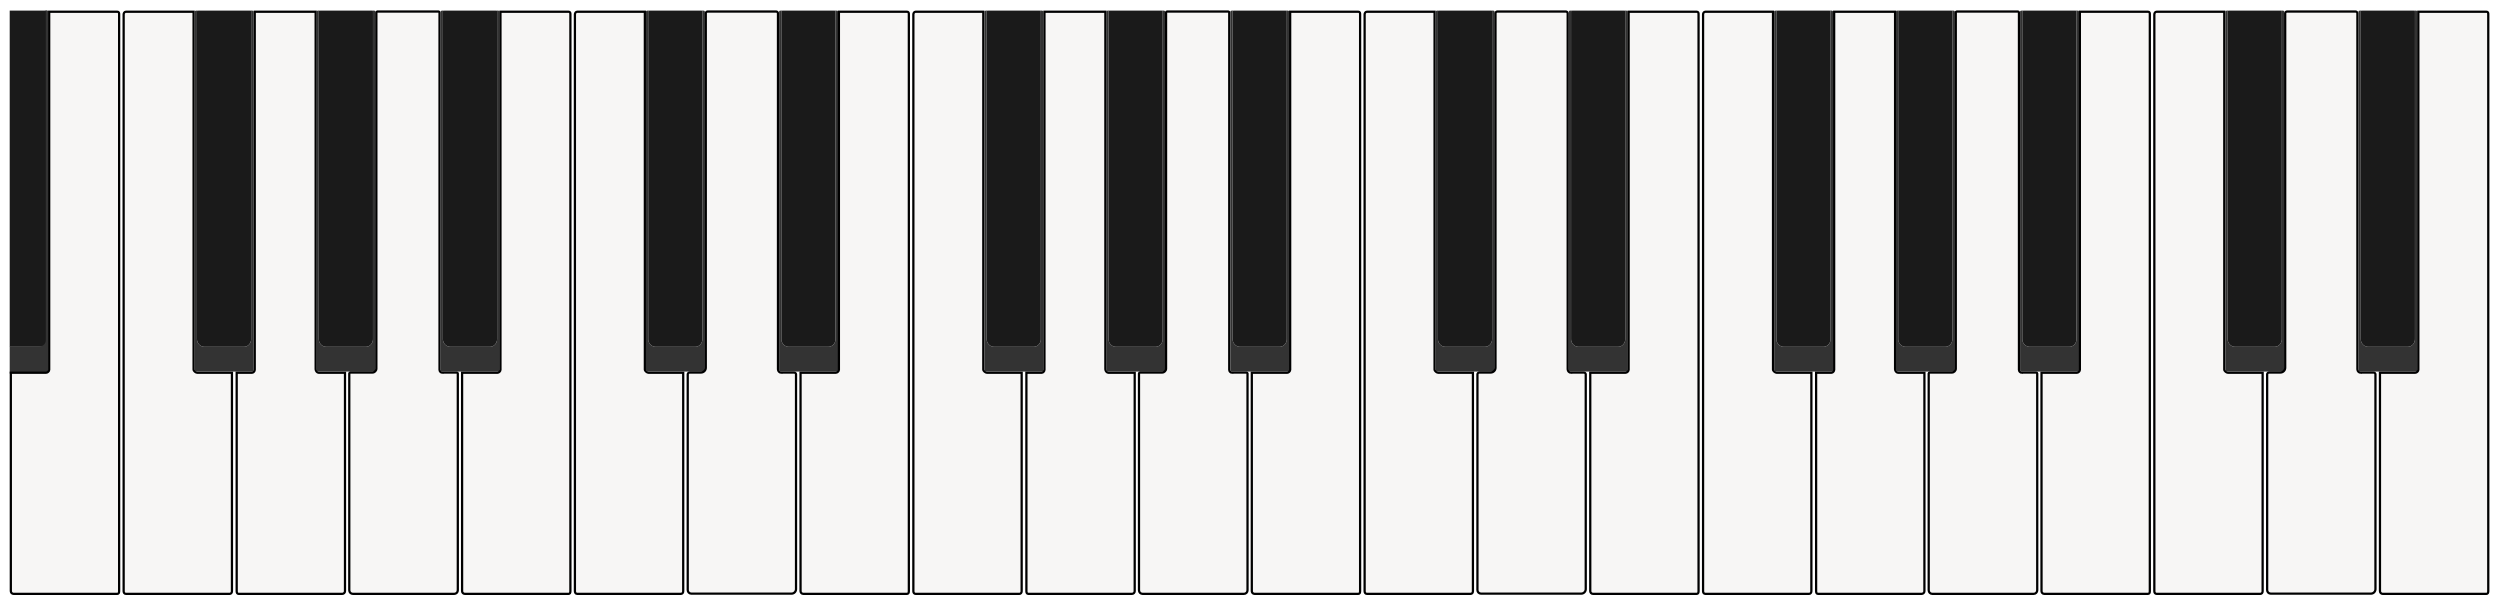
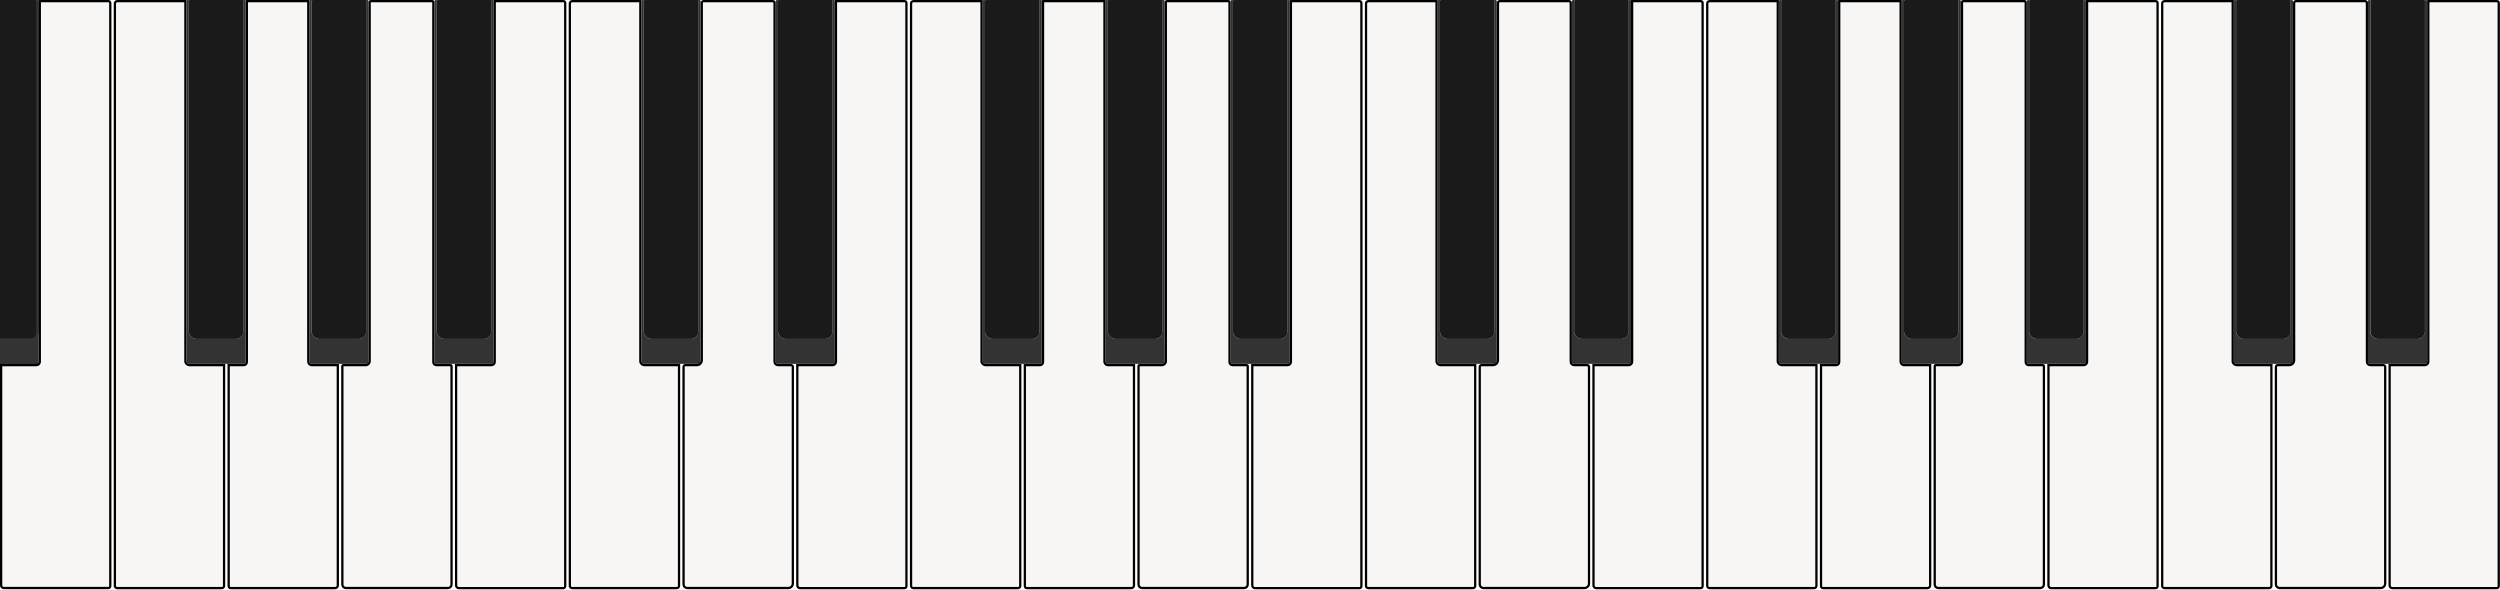
- <svg xmlns="http://www.w3.org/2000/svg" version="1.1" x="0px" y="0px" viewBox="0 0 1108 268.6" style="enable-background:new 0 0 1108 268.6;" xml:space="preserve">
-   <style type="text/css">
- 	.st0{fill:#1A1A1A;}
- 	.st1{fill:#333333;}
- 	.st2{fill:#F7F6F5;stroke:#000000;stroke-miterlimit:10;}
- </style>
-   <g id="_x2D_1">
-     <path class="st0" d="M20.8,4.7H4.3v149h13.9c1.7,0,3.1-1.6,3.1-3.3V5.1C21.3,4.8,21.1,4.7,20.8,4.7z" />
-     <path class="st1" d="M20.8,4.7h-1c0.3,0,0.5,0.1,0.5,0.4v145.7c0,1.7-1.4,2.8-3.1,2.8H4.3v12h16.4c0.3,0,0.6-0.8,0.6-1.1V5.1   C21.3,4.8,21,4.7,20.8,4.7z" />
+ <svg xmlns="http://www.w3.org/2000/svg" id="_-1" data-name="-1" viewBox="0 0 1099 259">
+   <defs>
+     <style>
+       .p-cls-1 {
+         fill: #1a1a1a;
+       }
+ 
+       .p-cls-2 {
+         fill: #333;
+       }
+ 
+       .p-cls-3 {
+         fill: #f7f6f5;
+         stroke: #000;
+         stroke-miterlimit: 10;
+       }
+     </style>
+   </defs>
+   <path class="p-cls-1" d="M20.8,4.65H4.32v149H18.24a3.29,3.29,0,0,0,3.08-3.3V5.07A0.45,0.45,0,0,0,20.8,4.65Z" transform="translate(-4.32 -4.65)" />
+   <path class="p-cls-2" d="M20.75,4.65h-1a0.45,0.45,0,0,1,.52.42V150.81a2.9,2.9,0,0,1-3.08,2.85H4.32v12H20.75a1.42,1.42,0,0,0,.57-1.12V5.08A0.49,0.49,0,0,0,20.75,4.65Z" transform="translate(-4.32 -4.65)" />
+   <path class="p-cls-3" d="M52,5.15H21.82V163.8a1.51,1.51,0,0,1-1.36,1.35H4.82V262A1.19,1.19,0,0,0,6,263.15H52c0.65,0,.8-0.55.8-1.19V6.35C52.82,5.7,52.67,5.15,52,5.15Z" transform="translate(-4.32 -4.65)" />
+   <path class="p-cls-3" d="M87.44,165.15a1.88,1.88,0,0,1-1.62-1.44V5.15h-30a1.06,1.06,0,0,0-1,1.21V262a1,1,0,0,0,1,1.18h46a1,1,0,0,0,1-1.18V165.15H87.44Z" transform="translate(-4.32 -4.65)" />
+   <g>
+     <path class="p-cls-2" d="M111.75,4.65h-1a0.45,0.45,0,0,1,.52.42V150.35a3.29,3.29,0,0,1-3.08,3.3H90.55a3.42,3.42,0,0,1-3.23-3.3V5.06A0.6,0.6,0,0,1,88,4.65H87a0.61,0.61,0,0,0-.68.42V164a0.76,0.76,0,0,0,.68.61h24.75a0.65,0.65,0,0,0,.57-0.61V5.08A0.49,0.49,0,0,0,111.75,4.65Z" transform="translate(-4.32 -4.65)" />
+     <path class="p-cls-1" d="M87.32,5.06V150.35a3.42,3.42,0,0,0,3.23,3.3h17.69a3.29,3.29,0,0,0,3.08-3.3V5.07a0.45,0.45,0,0,0-.52-0.42H88A0.6,0.6,0,0,0,87.32,5.06Z" transform="translate(-4.32 -4.65)" />
  </g>
-   <g id="_x30_">
-     <path class="st2" d="M52,5.2H21.8v158.7c0,0.6-0.7,1.3-1.4,1.3H4.8V262c0,0.6,0.5,1.2,1.2,1.2h46c0.6,0,0.8-0.5,0.8-1.2V6.3   C52.8,5.7,52.7,5.2,52,5.2z" />
+   <path class="p-cls-3" d="M145,165.15h-3.84a1.6,1.6,0,0,1-1.32-1.47V5.15h-27V163.8a1.36,1.36,0,0,1-1.21,1.35h-6.79V262c0,0.65.17,1.18,0.82,1.18h46a1.17,1.17,0,0,0,1.16-1.18V165.15H145Z" transform="translate(-4.32 -4.65)" />
+   <g>
+     <path class="p-cls-2" d="M165.75,4.65h-1a0.45,0.45,0,0,1,.52.42V150.35a3.29,3.29,0,0,1-3.08,3.3H144.55a3.42,3.42,0,0,1-3.23-3.3V5.06a0.6,0.6,0,0,1,.66-0.4h-1a0.61,0.61,0,0,0-.68.42V164a0.76,0.76,0,0,0,.68.61h24.75a0.65,0.65,0,0,0,.57-0.61V5.08A0.49,0.49,0,0,0,165.75,4.65Z" transform="translate(-4.32 -4.65)" />
+     <path class="p-cls-1" d="M141.32,5.06V150.35a3.42,3.42,0,0,0,3.23,3.3h17.69a3.29,3.29,0,0,0,3.08-3.3V5.07a0.45,0.45,0,0,0-.52-0.42H142A0.6,0.6,0,0,0,141.32,5.06Z" transform="translate(-4.32 -4.65)" />
  </g>
-   <g id="_x31_">
-     <path class="st2" d="M87.4,165.2c-0.6,0-1.6-0.8-1.6-1.4V5.2h-30c-0.6,0-1,0.6-1,1.2V262c0,0.6,0.3,1.2,1,1.2h46c0.6,0,1-0.5,1-1.2   v-96.8H87.4z" />
+   <path class="p-cls-3" d="M196.14,165.15a1.32,1.32,0,0,1-1.32-1.32V5.53a0.38,0.38,0,0,0-.38-0.38H167.2a0.38,0.38,0,0,0-.38.38V163.45a1.71,1.71,0,0,1-1.7,1.7H155.2a0.38,0.38,0,0,0-.38.38v96.05a1.57,1.57,0,0,0,1.57,1.57h44.86a1.57,1.57,0,0,0,1.57-1.57V165.53a0.38,0.38,0,0,0-.38-0.38h-6.31Z" transform="translate(-4.32 -4.65)" />
+   <g>
+     <path class="p-cls-2" d="M220.75,4.65h-1a0.45,0.45,0,0,1,.52.42V150.35a3.29,3.29,0,0,1-3.08,3.3H199.55a3.42,3.42,0,0,1-3.23-3.3V5.06a0.6,0.6,0,0,1,.66-0.4h-1a0.61,0.61,0,0,0-.68.42V164a0.76,0.76,0,0,0,.68.61h24.75a0.65,0.65,0,0,0,.57-0.61V5.08A0.49,0.49,0,0,0,220.75,4.65Z" transform="translate(-4.32 -4.65)" />
+     <path class="p-cls-1" d="M196.32,5.06V150.35a3.42,3.42,0,0,0,3.23,3.3h17.69a3.29,3.29,0,0,0,3.08-3.3V5.07a0.45,0.45,0,0,0-.52-0.42H197A0.6,0.6,0,0,0,196.32,5.06Z" transform="translate(-4.32 -4.65)" />
  </g>
-   <g id="_x32_">
-     <g>
-       <path class="st1" d="M111.8,4.7h-1c0.3,0,0.5,0.1,0.5,0.4v145.3c0,1.7-1.4,3.3-3.1,3.3H90.5c-1.7,0-3.2-1.6-3.2-3.3V5.1    c0-0.3,0.4-0.4,0.7-0.4h-1c-0.3,0-0.7,0.1-0.7,0.4v159c0,0.3,0.4,0.6,0.7,0.6h24.8c0.3,0,0.6-0.3,0.6-0.6V5.1    C112.3,4.8,112,4.7,111.8,4.7z" />
-       <path class="st0" d="M87.3,5.1v145.3c0,1.7,1.5,3.3,3.2,3.3h17.7c1.7,0,3.1-1.6,3.1-3.3V5.1c0-0.3-0.2-0.4-0.5-0.4H88    C87.7,4.7,87.3,4.8,87.3,5.1z" />
-     </g>
+   <path class="p-cls-3" d="M252,5.15h-30.2V163.82a1.46,1.46,0,0,1-1.33,1.33H204.82V262a1.19,1.19,0,0,0,1.17,1.19h46c0.65,0,.8-0.55.8-1.19V6.35C252.82,5.7,252.67,5.15,252,5.15Z" transform="translate(-4.32 -4.65)" />
+   <path class="p-cls-3" d="M287.44,165.15a1.88,1.88,0,0,1-1.62-1.44V5.15h-30a1.06,1.06,0,0,0-1,1.21V262a1,1,0,0,0,1,1.18h46a1,1,0,0,0,1-1.18V165.15H287.44Z" transform="translate(-4.32 -4.65)" />
+   <g>
+     <path class="p-cls-2" d="M311.75,4.65h-1a0.45,0.45,0,0,1,.52.42V150.35a3.29,3.29,0,0,1-3.08,3.3H290.55a3.42,3.42,0,0,1-3.23-3.3V5.06a0.6,0.6,0,0,1,.66-0.4h-1a0.61,0.61,0,0,0-.68.42V164a0.76,0.76,0,0,0,.68.61h24.75a0.65,0.65,0,0,0,.57-0.61V5.08A0.49,0.49,0,0,0,311.75,4.65Z" transform="translate(-4.32 -4.65)" />
+     <path class="p-cls-1" d="M287.32,5.06V150.35a3.42,3.42,0,0,0,3.23,3.3h17.69a3.29,3.29,0,0,0,3.08-3.3V5.07a0.45,0.45,0,0,0-.52-0.42H288A0.6,0.6,0,0,0,287.32,5.06Z" transform="translate(-4.32 -4.65)" />
  </g>
-   <g id="_x33_">
-     <path class="st2" d="M145,165.2h-3.8c-0.6,0-1.3-0.8-1.3-1.5V5.2h-27v158.7c0,0.6-0.6,1.3-1.2,1.3h-6.8V262c0,0.6,0.2,1.2,0.8,1.2   h46c0.6,0,1.2-0.5,1.2-1.2v-96.8h-7.3C145.2,165.2,145.1,165.2,145,165.2z" />
+   <path class="p-cls-3" d="M346.3,165.15a1.48,1.48,0,0,1-1.48-1.48V5.95a0.8,0.8,0,0,0-.8-0.8h-30.4a0.8,0.8,0,0,0-.8.8V163a2.15,2.15,0,0,1-2.15,2.15h-5.06a0.8,0.8,0,0,0-.8.8v95.59a1.62,1.62,0,0,0,1.61,1.61h44.43a2,2,0,0,0,2-2V165.95a0.8,0.8,0,0,0-.8-0.8H346.3Z" transform="translate(-4.32 -4.65)" />
+   <g>
+     <path class="p-cls-2" d="M370.75,4.65h-1a0.45,0.45,0,0,1,.52.42V150.35a3.29,3.29,0,0,1-3.08,3.3H349.55a3.42,3.42,0,0,1-3.23-3.3V5.06a0.6,0.6,0,0,1,.66-0.4h-1a0.61,0.61,0,0,0-.68.42V164a0.76,0.76,0,0,0,.68.61h24.75a0.65,0.65,0,0,0,.57-0.61V5.08A0.49,0.49,0,0,0,370.75,4.65Z" transform="translate(-4.32 -4.65)" />
+     <path class="p-cls-1" d="M346.32,5.06V150.35a3.42,3.42,0,0,0,3.23,3.3h17.69a3.29,3.29,0,0,0,3.08-3.3V5.07a0.45,0.45,0,0,0-.52-0.42H347A0.6,0.6,0,0,0,346.32,5.06Z" transform="translate(-4.32 -4.65)" />
  </g>
-   <g id="_x34_">
-     <g>
-       <path class="st1" d="M165.8,4.7h-1c0.3,0,0.5,0.1,0.5,0.4v145.3c0,1.7-1.4,3.3-3.1,3.3h-17.7c-1.7,0-3.2-1.6-3.2-3.3V5.1    c0-0.3,0.4-0.4,0.7-0.4h-1c-0.3,0-0.7,0.1-0.7,0.4v159c0,0.3,0.4,0.6,0.7,0.6h24.8c0.3,0,0.6-0.3,0.6-0.6V5.1    C166.3,4.8,166,4.7,165.8,4.7z" />
-       <path class="st0" d="M141.3,5.1v145.3c0,1.7,1.5,3.3,3.2,3.3h17.7c1.7,0,3.1-1.6,3.1-3.3V5.1c0-0.3-0.2-0.4-0.5-0.4H142    C141.7,4.7,141.3,4.8,141.3,5.1z" />
-     </g>
+   <path class="p-cls-3" d="M402,5.15h-30.2V163.8a1.51,1.51,0,0,1-1.36,1.35H354.82V262a1.19,1.19,0,0,0,1.17,1.19h46c0.65,0,.8-0.55.8-1.19V6.35C402.82,5.7,402.67,5.15,402,5.15Z" transform="translate(-4.32 -4.65)" />
+   <path class="p-cls-3" d="M437.44,165.15a1.88,1.88,0,0,1-1.62-1.44V5.15h-30a1.06,1.06,0,0,0-1,1.21V262a1,1,0,0,0,1,1.18h46a1,1,0,0,0,1-1.18V165.15H437.44Z" transform="translate(-4.32 -4.65)" />
+   <g>
+     <path class="p-cls-2" d="M461.75,4.65h-1a0.45,0.45,0,0,1,.52.42V150.35a3.29,3.29,0,0,1-3.08,3.3H440.55a3.42,3.42,0,0,1-3.23-3.3V5.06a0.6,0.6,0,0,1,.66-0.4h-1a0.61,0.61,0,0,0-.68.42V164a0.76,0.76,0,0,0,.68.61h24.75a0.65,0.65,0,0,0,.57-0.61V5.08A0.49,0.49,0,0,0,461.75,4.65Z" transform="translate(-4.32 -4.65)" />
+     <path class="p-cls-1" d="M437.32,5.06V150.35a3.42,3.42,0,0,0,3.23,3.3h17.69a3.29,3.29,0,0,0,3.08-3.3V5.07a0.45,0.45,0,0,0-.52-0.42H438A0.6,0.6,0,0,0,437.32,5.06Z" transform="translate(-4.32 -4.65)" />
  </g>
-   <g id="_x35_">
-     <path class="st2" d="M196.1,165.2c-0.7,0-1.3-0.6-1.3-1.3V5.5c0-0.2-0.2-0.4-0.4-0.4h-27.2c-0.2,0-0.4,0.2-0.4,0.4v157.9   c0,0.9-0.8,1.7-1.7,1.7h-9.9c-0.2,0-0.4,0.2-0.4,0.4v96.1c0,0.9,0.7,1.6,1.6,1.6h44.9c0.9,0,1.6-0.7,1.6-1.6v-96.1   c0-0.2-0.2-0.4-0.4-0.4H196.1z" />
+   <path class="p-cls-3" d="M495,165.15h-3.84a1.6,1.6,0,0,1-1.32-1.47V5.15h-27V163.8a1.36,1.36,0,0,1-1.21,1.35h-6.79V262c0,0.65.17,1.18,0.82,1.18h46a1.17,1.17,0,0,0,1.16-1.18V165.15H495Z" transform="translate(-4.32 -4.65)" />
+   <g>
+     <path class="p-cls-2" d="M515.75,4.65h-1a0.45,0.45,0,0,1,.52.42V150.35a3.29,3.29,0,0,1-3.08,3.3H494.55a3.42,3.42,0,0,1-3.23-3.3V5.06a0.6,0.6,0,0,1,.66-0.4h-1a0.61,0.61,0,0,0-.68.42V164a0.76,0.76,0,0,0,.68.61h24.75a0.65,0.65,0,0,0,.57-0.61V5.08A0.49,0.49,0,0,0,515.75,4.65Z" transform="translate(-4.32 -4.65)" />
+     <path class="p-cls-1" d="M491.32,5.06V150.35a3.42,3.42,0,0,0,3.23,3.3h17.69a3.29,3.29,0,0,0,3.08-3.3V5.07a0.45,0.45,0,0,0-.52-0.42H492A0.6,0.6,0,0,0,491.32,5.06Z" transform="translate(-4.32 -4.65)" />
  </g>
-   <g id="_x36_">
-     <g>
-       <path class="st1" d="M220.8,4.7h-1c0.3,0,0.5,0.1,0.5,0.4v145.3c0,1.7-1.4,3.3-3.1,3.3h-17.7c-1.7,0-3.2-1.6-3.2-3.3V5.1    c0-0.3,0.4-0.4,0.7-0.4h-1c-0.3,0-0.7,0.1-0.7,0.4v159c0,0.3,0.4,0.6,0.7,0.6h24.8c0.3,0,0.6-0.3,0.6-0.6V5.1    C221.3,4.8,221,4.7,220.8,4.7z" />
-       <path class="st0" d="M196.3,5.1v145.3c0,1.7,1.5,3.3,3.2,3.3h17.7c1.7,0,3.1-1.6,3.1-3.3V5.1c0-0.3-0.2-0.4-0.5-0.4H197    C196.7,4.7,196.3,4.8,196.3,5.1z" />
-     </g>
+   <path class="p-cls-3" d="M546.14,165.15a1.32,1.32,0,0,1-1.32-1.32V5.53a0.38,0.38,0,0,0-.38-0.38H517.2a0.38,0.38,0,0,0-.38.38V163.45a1.71,1.71,0,0,1-1.7,1.7H505.2a0.38,0.38,0,0,0-.38.38v96.05a1.57,1.57,0,0,0,1.57,1.57h44.86a1.57,1.57,0,0,0,1.57-1.57V165.53a0.38,0.38,0,0,0-.38-0.38h-6.31Z" transform="translate(-4.32 -4.65)" />
+   <g>
+     <path class="p-cls-2" d="M570.75,4.65h-1a0.45,0.45,0,0,1,.52.42V150.35a3.29,3.29,0,0,1-3.08,3.3H549.55a3.42,3.42,0,0,1-3.23-3.3V5.06a0.6,0.6,0,0,1,.66-0.4h-1a0.61,0.61,0,0,0-.68.42V164a0.76,0.76,0,0,0,.68.61h24.75a0.65,0.65,0,0,0,.57-0.61V5.08A0.49,0.49,0,0,0,570.75,4.65Z" transform="translate(-4.32 -4.65)" />
+     <path class="p-cls-1" d="M546.32,5.06V150.35a3.42,3.42,0,0,0,3.23,3.3h17.69a3.29,3.29,0,0,0,3.08-3.3V5.07a0.45,0.45,0,0,0-.52-0.42H547A0.6,0.6,0,0,0,546.32,5.06Z" transform="translate(-4.32 -4.65)" />
  </g>
-   <g id="_x37_">
-     <path class="st2" d="M252,5.2h-30.2v158.7c0,0.6-0.7,1.3-1.3,1.3h-15.7V262c0,0.6,0.5,1.2,1.2,1.2h46c0.6,0,0.8-0.5,0.8-1.2V6.3   C252.8,5.7,252.7,5.2,252,5.2z" />
+   <path class="p-cls-3" d="M602,5.15h-30.2V163.82a1.46,1.46,0,0,1-1.33,1.33H554.82V262a1.19,1.19,0,0,0,1.17,1.19h46c0.65,0,.8-0.55.8-1.19V6.35C602.82,5.7,602.67,5.15,602,5.15Z" transform="translate(-4.32 -4.65)" />
+   <path class="p-cls-3" d="M637.44,165.15a1.88,1.88,0,0,1-1.62-1.44V5.15h-30a1.06,1.06,0,0,0-1,1.21V262a1,1,0,0,0,1,1.18h46a1,1,0,0,0,1-1.18V165.15H637.44Z" transform="translate(-4.32 -4.65)" />
+   <g>
+     <path class="p-cls-2" d="M661.75,4.65h-1a0.45,0.45,0,0,1,.52.42V150.35a3.29,3.29,0,0,1-3.08,3.3H640.55a3.42,3.42,0,0,1-3.23-3.3V5.06a0.6,0.6,0,0,1,.66-0.4h-1a0.61,0.61,0,0,0-.68.42V164a0.76,0.76,0,0,0,.68.61h24.75a0.65,0.65,0,0,0,.57-0.61V5.08A0.49,0.49,0,0,0,661.75,4.65Z" transform="translate(-4.32 -4.65)" />
+     <path class="p-cls-1" d="M637.32,5.06V150.35a3.42,3.42,0,0,0,3.23,3.3h17.69a3.29,3.29,0,0,0,3.08-3.3V5.07a0.45,0.45,0,0,0-.52-0.42H638A0.6,0.6,0,0,0,637.32,5.06Z" transform="translate(-4.32 -4.65)" />
  </g>
-   <g id="_x38_">
-     <path class="st2" d="M287.4,165.2c-0.6,0-1.6-0.8-1.6-1.4V5.2h-30c-0.6,0-1,0.6-1,1.2V262c0,0.6,0.3,1.2,1,1.2h46   c0.6,0,1-0.5,1-1.2v-96.8H287.4z" />
+   <path class="p-cls-3" d="M696.3,165.15a1.48,1.48,0,0,1-1.48-1.48V5.95a0.8,0.8,0,0,0-.8-0.8h-30.4a0.8,0.8,0,0,0-.8.8V163a2.15,2.15,0,0,1-2.15,2.15h-5.06a0.8,0.8,0,0,0-.8.8v95.59a1.62,1.62,0,0,0,1.61,1.61h44.43a2,2,0,0,0,2-2V165.95a0.8,0.8,0,0,0-.8-0.8H696.3Z" transform="translate(-4.32 -4.65)" />
+   <g>
+     <path class="p-cls-2" d="M720.75,4.65h-1a0.45,0.45,0,0,1,.52.42V150.35a3.29,3.29,0,0,1-3.08,3.3H699.55a3.42,3.42,0,0,1-3.23-3.3V5.06a0.6,0.6,0,0,1,.66-0.4h-1a0.61,0.61,0,0,0-.68.42V164a0.76,0.76,0,0,0,.68.61h24.75a0.65,0.65,0,0,0,.57-0.61V5.08A0.49,0.49,0,0,0,720.75,4.65Z" transform="translate(-4.32 -4.65)" />
+     <path class="p-cls-1" d="M696.32,5.06V150.35a3.42,3.42,0,0,0,3.23,3.3h17.69a3.29,3.29,0,0,0,3.08-3.3V5.07a0.45,0.45,0,0,0-.52-0.42H697A0.6,0.6,0,0,0,696.32,5.06Z" transform="translate(-4.32 -4.65)" />
  </g>
-   <g id="_x39_">
-     <g>
-       <path class="st1" d="M311.8,4.7h-1c0.3,0,0.5,0.1,0.5,0.4v145.3c0,1.7-1.4,3.3-3.1,3.3h-17.7c-1.7,0-3.2-1.6-3.2-3.3V5.1    c0-0.3,0.4-0.4,0.7-0.4h-1c-0.3,0-0.7,0.1-0.7,0.4v159c0,0.3,0.4,0.6,0.7,0.6h24.8c0.3,0,0.6-0.3,0.6-0.6V5.1    C312.3,4.8,312,4.7,311.8,4.7z" />
-       <path class="st0" d="M287.3,5.1v145.3c0,1.7,1.5,3.3,3.2,3.3h17.7c1.7,0,3.1-1.6,3.1-3.3V5.1c0-0.3-0.2-0.4-0.5-0.4H288    C287.7,4.7,287.3,4.8,287.3,5.1z" />
-     </g>
+   <path class="p-cls-3" d="M752,5.15h-30.2V163.8a1.51,1.51,0,0,1-1.36,1.35H704.82V262a1.19,1.19,0,0,0,1.17,1.19h46c0.65,0,.8-0.55.8-1.19V6.35C752.82,5.7,752.67,5.15,752,5.15Z" transform="translate(-4.32 -4.65)" />
+   <path class="p-cls-3" d="M787.44,165.15a1.88,1.88,0,0,1-1.62-1.44V5.15h-30a1.06,1.06,0,0,0-1,1.21V262a1,1,0,0,0,1,1.18h46a1,1,0,0,0,1-1.18V165.15H787.44Z" transform="translate(-4.32 -4.65)" />
+   <g>
+     <path class="p-cls-2" d="M811.75,4.65h-1a0.45,0.45,0,0,1,.52.42V150.35a3.29,3.29,0,0,1-3.08,3.3H790.55a3.42,3.42,0,0,1-3.23-3.3V5.06a0.6,0.6,0,0,1,.66-0.4h-1a0.61,0.61,0,0,0-.68.42V164a0.76,0.76,0,0,0,.68.61h24.75a0.65,0.65,0,0,0,.57-0.61V5.08A0.49,0.49,0,0,0,811.75,4.65Z" transform="translate(-4.32 -4.65)" />
+     <path class="p-cls-1" d="M787.32,5.06V150.35a3.42,3.42,0,0,0,3.23,3.3h17.69a3.29,3.29,0,0,0,3.08-3.3V5.07a0.45,0.45,0,0,0-.52-0.42H788A0.6,0.6,0,0,0,787.32,5.06Z" transform="translate(-4.32 -4.65)" />
  </g>
-   <g id="_x31_0">
-     <path class="st2" d="M346.3,165.2c-0.8,0-1.5-0.7-1.5-1.5V5.9c0-0.4-0.4-0.8-0.8-0.8h-30.4c-0.4,0-0.8,0.4-0.8,0.8V163   c0,1.2-1,2.1-2.1,2.1h-5.1c-0.4,0-0.8,0.4-0.8,0.8v95.6c0,0.9,0.7,1.6,1.6,1.6h44.4c1.1,0,2-0.9,2-2v-95.2c0-0.4-0.4-0.8-0.8-0.8   H346.3z" />
+   <path class="p-cls-3" d="M845,165.15h-3.84a1.6,1.6,0,0,1-1.32-1.47V5.15h-27V163.8a1.36,1.36,0,0,1-1.21,1.35h-6.79V262c0,0.65.17,1.18,0.82,1.18h46a1.17,1.17,0,0,0,1.16-1.18V165.15H845Z" transform="translate(-4.32 -4.65)" />
+   <g>
+     <path class="p-cls-2" d="M865.75,4.65h-1a0.45,0.45,0,0,1,.52.42V150.35a3.29,3.29,0,0,1-3.08,3.3H844.55a3.42,3.42,0,0,1-3.23-3.3V5.06a0.6,0.6,0,0,1,.66-0.4h-1a0.61,0.61,0,0,0-.68.42V164a0.76,0.76,0,0,0,.68.61h24.75a0.65,0.65,0,0,0,.57-0.61V5.08A0.49,0.49,0,0,0,865.75,4.65Z" transform="translate(-4.32 -4.65)" />
+     <path class="p-cls-1" d="M841.32,5.06V150.35a3.42,3.42,0,0,0,3.23,3.3h17.69a3.29,3.29,0,0,0,3.08-3.3V5.07a0.45,0.45,0,0,0-.52-0.42H842A0.6,0.6,0,0,0,841.32,5.06Z" transform="translate(-4.32 -4.65)" />
  </g>
-   <g id="_x31_1">
-     <g>
-       <path class="st1" d="M370.8,4.7h-1c0.3,0,0.5,0.1,0.5,0.4v145.3c0,1.7-1.4,3.3-3.1,3.3h-17.7c-1.7,0-3.2-1.6-3.2-3.3V5.1    c0-0.3,0.4-0.4,0.7-0.4h-1c-0.3,0-0.7,0.1-0.7,0.4v159c0,0.3,0.4,0.6,0.7,0.6h24.8c0.3,0,0.6-0.3,0.6-0.6V5.1    C371.3,4.8,371,4.7,370.8,4.7z" />
-       <path class="st0" d="M346.3,5.1v145.3c0,1.7,1.5,3.3,3.2,3.3h17.7c1.7,0,3.1-1.6,3.1-3.3V5.1c0-0.3-0.2-0.4-0.5-0.4H347    C346.7,4.7,346.3,4.8,346.3,5.1z" />
-     </g>
+   <path class="p-cls-3" d="M896.14,165.15a1.32,1.32,0,0,1-1.32-1.32V5.53a0.38,0.38,0,0,0-.38-0.38H867.2a0.38,0.38,0,0,0-.38.38V163.45a1.71,1.71,0,0,1-1.7,1.7H855.2a0.38,0.38,0,0,0-.38.38v96.05a1.57,1.57,0,0,0,1.57,1.57h44.86a1.57,1.57,0,0,0,1.57-1.57V165.53a0.38,0.38,0,0,0-.38-0.38h-6.31Z" transform="translate(-4.32 -4.65)" />
+   <g>
+     <path class="p-cls-2" d="M920.75,4.65h-1a0.45,0.45,0,0,1,.52.42V150.35a3.29,3.29,0,0,1-3.08,3.3H899.55a3.42,3.42,0,0,1-3.23-3.3V5.06a0.6,0.6,0,0,1,.66-0.4h-1a0.61,0.61,0,0,0-.68.42V164a0.76,0.76,0,0,0,.68.61h24.75a0.65,0.65,0,0,0,.57-0.61V5.08A0.49,0.49,0,0,0,920.75,4.65Z" transform="translate(-4.32 -4.65)" />
+     <path class="p-cls-1" d="M896.32,5.06V150.35a3.42,3.42,0,0,0,3.23,3.3h17.69a3.29,3.29,0,0,0,3.08-3.3V5.07a0.45,0.45,0,0,0-.52-0.42H897A0.6,0.6,0,0,0,896.32,5.06Z" transform="translate(-4.32 -4.65)" />
  </g>
-   <g id="_x31_2">
-     <path class="st2" d="M402,5.2h-30.2v158.7c0,0.6-0.7,1.3-1.4,1.3h-15.6V262c0,0.6,0.5,1.2,1.2,1.2h46c0.6,0,0.8-0.5,0.8-1.2V6.3   C402.8,5.7,402.7,5.2,402,5.2z" />
+   <path class="p-cls-3" d="M952,5.15h-30.2V163.82a1.46,1.46,0,0,1-1.33,1.33H904.82V262a1.19,1.19,0,0,0,1.17,1.19h46c0.65,0,.8-0.55.8-1.19V6.35C952.82,5.7,952.67,5.15,952,5.15Z" transform="translate(-4.32 -4.65)" />
+   <path class="p-cls-3" d="M987.44,165.15a1.88,1.88,0,0,1-1.62-1.44V5.15h-30a1.06,1.06,0,0,0-1,1.21V262a1,1,0,0,0,1,1.18h46a1,1,0,0,0,1-1.18V165.15H987.44Z" transform="translate(-4.32 -4.65)" />
+   <g>
+     <path class="p-cls-2" d="M1011.75,4.65h-1a0.45,0.45,0,0,1,.52.42V150.35a3.29,3.29,0,0,1-3.08,3.3H990.55a3.42,3.42,0,0,1-3.23-3.3V5.06a0.6,0.6,0,0,1,.66-0.4h-1a0.61,0.61,0,0,0-.68.42V164a0.76,0.76,0,0,0,.68.61h24.75a0.65,0.65,0,0,0,.57-0.61V5.08A0.49,0.49,0,0,0,1011.75,4.65Z" transform="translate(-4.32 -4.65)" />
+     <path class="p-cls-1" d="M987.32,5.06V150.35a3.42,3.42,0,0,0,3.23,3.3h17.69a3.29,3.29,0,0,0,3.08-3.3V5.07a0.45,0.45,0,0,0-.52-0.42H988A0.6,0.6,0,0,0,987.32,5.06Z" transform="translate(-4.32 -4.65)" />
  </g>
-   <g id="_x31_3">
-     <path class="st2" d="M437.4,165.2c-0.6,0-1.6-0.8-1.6-1.4V5.2h-30c-0.6,0-1,0.6-1,1.2V262c0,0.6,0.3,1.2,1,1.2h46   c0.6,0,1-0.5,1-1.2v-96.8H437.4z" />
+   <path class="p-cls-3" d="M1046.3,165.15a1.48,1.48,0,0,1-1.48-1.48V5.95a0.8,0.8,0,0,0-.8-0.8h-30.4a0.8,0.8,0,0,0-.8.8V163a2.15,2.15,0,0,1-2.15,2.15h-5.06a0.8,0.8,0,0,0-.8.8v95.59a1.62,1.62,0,0,0,1.61,1.61h44.43a2,2,0,0,0,2-2V165.95a0.8,0.8,0,0,0-.8-0.8h-5.72Z" transform="translate(-4.32 -4.65)" />
+   <g>
+     <path class="p-cls-2" d="M1070.75,4.65h-1a0.45,0.45,0,0,1,.52.42V150.35a3.29,3.29,0,0,1-3.08,3.3h-17.69a3.42,3.42,0,0,1-3.23-3.3V5.06a0.6,0.6,0,0,1,.66-0.4h-1a0.61,0.61,0,0,0-.68.42V164a0.76,0.76,0,0,0,.68.61h24.75a0.65,0.65,0,0,0,.57-0.61V5.08A0.49,0.49,0,0,0,1070.75,4.65Z" transform="translate(-4.32 -4.65)" />
+     <path class="p-cls-1" d="M1046.32,5.06V150.35a3.42,3.42,0,0,0,3.23,3.3h17.69a3.29,3.29,0,0,0,3.08-3.3V5.07a0.45,0.45,0,0,0-.52-0.42H1047A0.6,0.6,0,0,0,1046.32,5.06Z" transform="translate(-4.32 -4.65)" />
  </g>
-   <g id="_x31_4">
-     <g>
-       <path class="st1" d="M461.8,4.7h-1c0.3,0,0.5,0.1,0.5,0.4v145.3c0,1.7-1.4,3.3-3.1,3.3h-17.7c-1.7,0-3.2-1.6-3.2-3.3V5.1    c0-0.3,0.4-0.4,0.7-0.4h-1c-0.3,0-0.7,0.1-0.7,0.4v159c0,0.3,0.4,0.6,0.7,0.6h24.8c0.3,0,0.6-0.3,0.6-0.6V5.1    C462.3,4.8,462,4.7,461.8,4.7z" />
-       <path class="st0" d="M437.3,5.1v145.3c0,1.7,1.5,3.3,3.2,3.3h17.7c1.7,0,3.1-1.6,3.1-3.3V5.1c0-0.3-0.2-0.4-0.5-0.4H438    C437.7,4.7,437.3,4.8,437.3,5.1z" />
-     </g>
-   </g>
-   <g id="_x31_5">
-     <path class="st2" d="M495,165.2h-3.8c-0.6,0-1.3-0.8-1.3-1.5V5.2h-27v158.7c0,0.6-0.6,1.3-1.2,1.3h-6.8V262c0,0.6,0.2,1.2,0.8,1.2   h46c0.6,0,1.2-0.5,1.2-1.2v-96.8h-7.3C495.2,165.2,495.1,165.2,495,165.2z" />
-   </g>
-   <g id="_x31_6">
-     <g>
-       <path class="st1" d="M515.8,4.7h-1c0.3,0,0.5,0.1,0.5,0.4v145.3c0,1.7-1.4,3.3-3.1,3.3h-17.7c-1.7,0-3.2-1.6-3.2-3.3V5.1    c0-0.3,0.4-0.4,0.7-0.4h-1c-0.3,0-0.7,0.1-0.7,0.4v159c0,0.3,0.4,0.6,0.7,0.6h24.8c0.3,0,0.6-0.3,0.6-0.6V5.1    C516.3,4.8,516,4.7,515.8,4.7z" />
-       <path class="st0" d="M491.3,5.1v145.3c0,1.7,1.5,3.3,3.2,3.3h17.7c1.7,0,3.1-1.6,3.1-3.3V5.1c0-0.3-0.2-0.4-0.5-0.4H492    C491.7,4.7,491.3,4.8,491.3,5.1z" />
-     </g>
-   </g>
-   <g id="_x31_7">
-     <path class="st2" d="M546.1,165.2c-0.7,0-1.3-0.6-1.3-1.3V5.5c0-0.2-0.2-0.4-0.4-0.4h-27.2c-0.2,0-0.4,0.2-0.4,0.4v157.9   c0,0.9-0.8,1.7-1.7,1.7h-9.9c-0.2,0-0.4,0.2-0.4,0.4v96.1c0,0.9,0.7,1.6,1.6,1.6h44.9c0.9,0,1.6-0.7,1.6-1.6v-96.1   c0-0.2-0.2-0.4-0.4-0.4H546.1z" />
-   </g>
-   <g id="_x31_8">
-     <g>
-       <path class="st1" d="M570.8,4.7h-1c0.3,0,0.5,0.1,0.5,0.4v145.3c0,1.7-1.4,3.3-3.1,3.3h-17.7c-1.7,0-3.2-1.6-3.2-3.3V5.1    c0-0.3,0.4-0.4,0.7-0.4h-1c-0.3,0-0.7,0.1-0.7,0.4v159c0,0.3,0.4,0.6,0.7,0.6h24.8c0.3,0,0.6-0.3,0.6-0.6V5.1    C571.3,4.8,571,4.7,570.8,4.7z" />
-       <path class="st0" d="M546.3,5.1v145.3c0,1.7,1.5,3.3,3.2,3.3h17.7c1.7,0,3.1-1.6,3.1-3.3V5.1c0-0.3-0.2-0.4-0.5-0.4H547    C546.7,4.7,546.3,4.8,546.3,5.1z" />
-     </g>
-   </g>
-   <g id="_x31_9">
-     <path class="st2" d="M602,5.2h-30.2v158.7c0,0.6-0.7,1.3-1.3,1.3h-15.7V262c0,0.6,0.5,1.2,1.2,1.2h46c0.6,0,0.8-0.5,0.8-1.2V6.3   C602.8,5.7,602.7,5.2,602,5.2z" />
-   </g>
-   <g id="_x32_0">
-     <path class="st2" d="M637.4,165.2c-0.6,0-1.6-0.8-1.6-1.4V5.2h-30c-0.6,0-1,0.6-1,1.2V262c0,0.6,0.3,1.2,1,1.2h46   c0.6,0,1-0.5,1-1.2v-96.8H637.4z" />
-   </g>
-   <g id="_x32_1">
-     <g>
-       <path class="st1" d="M661.8,4.7h-1c0.3,0,0.5,0.1,0.5,0.4v145.3c0,1.7-1.4,3.3-3.1,3.3h-17.7c-1.7,0-3.2-1.6-3.2-3.3V5.1    c0-0.3,0.4-0.4,0.7-0.4h-1c-0.3,0-0.7,0.1-0.7,0.4v159c0,0.3,0.4,0.6,0.7,0.6h24.8c0.3,0,0.6-0.3,0.6-0.6V5.1    C662.3,4.8,662,4.7,661.8,4.7z" />
-       <path class="st0" d="M637.3,5.1v145.3c0,1.7,1.5,3.3,3.2,3.3h17.7c1.7,0,3.1-1.6,3.1-3.3V5.1c0-0.3-0.2-0.4-0.5-0.4H638    C637.7,4.7,637.3,4.8,637.3,5.1z" />
-     </g>
-   </g>
-   <g id="_x32_2">
-     <path class="st2" d="M696.3,165.2c-0.8,0-1.5-0.7-1.5-1.5V5.9c0-0.4-0.4-0.8-0.8-0.8h-30.4c-0.4,0-0.8,0.4-0.8,0.8V163   c0,1.2-1,2.1-2.1,2.1h-5.1c-0.4,0-0.8,0.4-0.8,0.8v95.6c0,0.9,0.7,1.6,1.6,1.6h44.4c1.1,0,2-0.9,2-2v-95.2c0-0.4-0.4-0.8-0.8-0.8   H696.3z" />
-   </g>
-   <g id="_x32_3">
-     <g>
-       <path class="st1" d="M720.8,4.7h-1c0.3,0,0.5,0.1,0.5,0.4v145.3c0,1.7-1.4,3.3-3.1,3.3h-17.7c-1.7,0-3.2-1.6-3.2-3.3V5.1    c0-0.3,0.4-0.4,0.7-0.4h-1c-0.3,0-0.7,0.1-0.7,0.4v159c0,0.3,0.4,0.6,0.7,0.6h24.8c0.3,0,0.6-0.3,0.6-0.6V5.1    C721.3,4.8,721,4.7,720.8,4.7z" />
-       <path class="st0" d="M696.3,5.1v145.3c0,1.7,1.5,3.3,3.2,3.3h17.7c1.7,0,3.1-1.6,3.1-3.3V5.1c0-0.3-0.2-0.4-0.5-0.4H697    C696.7,4.7,696.3,4.8,696.3,5.1z" />
-     </g>
-   </g>
-   <g id="_x32_4">
-     <path class="st2" d="M752,5.2h-30.2v158.7c0,0.6-0.7,1.3-1.4,1.3h-15.6V262c0,0.6,0.5,1.2,1.2,1.2h46c0.6,0,0.8-0.5,0.8-1.2V6.3   C752.8,5.7,752.7,5.2,752,5.2z" />
-   </g>
-   <g id="_x32_5">
-     <path class="st2" d="M787.4,165.2c-0.6,0-1.6-0.8-1.6-1.4V5.2h-30c-0.6,0-1,0.6-1,1.2V262c0,0.6,0.3,1.2,1,1.2h46   c0.6,0,1-0.5,1-1.2v-96.8H787.4z" />
-   </g>
-   <g id="_x32_6">
-     <g>
-       <path class="st1" d="M811.8,4.7h-1c0.3,0,0.5,0.1,0.5,0.4v145.3c0,1.7-1.4,3.3-3.1,3.3h-17.7c-1.7,0-3.2-1.6-3.2-3.3V5.1    c0-0.3,0.4-0.4,0.7-0.4h-1c-0.3,0-0.7,0.1-0.7,0.4v159c0,0.3,0.4,0.6,0.7,0.6h24.8c0.3,0,0.6-0.3,0.6-0.6V5.1    C812.3,4.8,812,4.7,811.8,4.7z" />
-       <path class="st0" d="M787.3,5.1v145.3c0,1.7,1.5,3.3,3.2,3.3h17.7c1.7,0,3.1-1.6,3.1-3.3V5.1c0-0.3-0.2-0.4-0.5-0.4H788    C787.7,4.7,787.3,4.8,787.3,5.1z" />
-     </g>
-   </g>
-   <g id="_x32_7">
-     <path class="st2" d="M845,165.2h-3.8c-0.6,0-1.3-0.8-1.3-1.5V5.2h-27v158.7c0,0.6-0.6,1.3-1.2,1.3h-6.8V262c0,0.6,0.2,1.2,0.8,1.2   h46c0.6,0,1.2-0.5,1.2-1.2v-96.8h-7.3C845.2,165.2,845.1,165.2,845,165.2z" />
-   </g>
-   <g id="_x32_8">
-     <g>
-       <path class="st1" d="M865.8,4.7h-1c0.3,0,0.5,0.1,0.5,0.4v145.3c0,1.7-1.4,3.3-3.1,3.3h-17.7c-1.7,0-3.2-1.6-3.2-3.3V5.1    c0-0.3,0.4-0.4,0.7-0.4h-1c-0.3,0-0.7,0.1-0.7,0.4v159c0,0.3,0.4,0.6,0.7,0.6h24.8c0.3,0,0.6-0.3,0.6-0.6V5.1    C866.3,4.8,866,4.7,865.8,4.7z" />
-       <path class="st0" d="M841.3,5.1v145.3c0,1.7,1.5,3.3,3.2,3.3h17.7c1.7,0,3.1-1.6,3.1-3.3V5.1c0-0.3-0.2-0.4-0.5-0.4H842    C841.7,4.7,841.3,4.8,841.3,5.1z" />
-     </g>
-   </g>
-   <g id="_x32_9">
-     <path class="st2" d="M896.1,165.2c-0.7,0-1.3-0.6-1.3-1.3V5.5c0-0.2-0.2-0.4-0.4-0.4h-27.2c-0.2,0-0.4,0.2-0.4,0.4v157.9   c0,0.9-0.8,1.7-1.7,1.7h-9.9c-0.2,0-0.4,0.2-0.4,0.4v96.1c0,0.9,0.7,1.6,1.6,1.6h44.9c0.9,0,1.6-0.7,1.6-1.6v-96.1   c0-0.2-0.2-0.4-0.4-0.4H896.1z" />
-   </g>
-   <g id="_x33_0">
-     <g>
-       <path class="st1" d="M920.8,4.7h-1c0.3,0,0.5,0.1,0.5,0.4v145.3c0,1.7-1.4,3.3-3.1,3.3h-17.7c-1.7,0-3.2-1.6-3.2-3.3V5.1    c0-0.3,0.4-0.4,0.7-0.4h-1c-0.3,0-0.7,0.1-0.7,0.4v159c0,0.3,0.4,0.6,0.7,0.6h24.8c0.3,0,0.6-0.3,0.6-0.6V5.1    C921.3,4.8,921,4.7,920.8,4.7z" />
-       <path class="st0" d="M896.3,5.1v145.3c0,1.7,1.5,3.3,3.2,3.3h17.7c1.7,0,3.1-1.6,3.1-3.3V5.1c0-0.3-0.2-0.4-0.5-0.4H897    C896.7,4.7,896.3,4.8,896.3,5.1z" />
-     </g>
-   </g>
-   <g id="_x33_1">
-     <path class="st2" d="M952,5.2h-30.2v158.7c0,0.6-0.7,1.3-1.3,1.3h-15.7V262c0,0.6,0.5,1.2,1.2,1.2h46c0.6,0,0.8-0.5,0.8-1.2V6.3   C952.8,5.7,952.7,5.2,952,5.2z" />
-   </g>
-   <g id="_x33_2">
-     <path class="st2" d="M987.4,165.2c-0.6,0-1.6-0.8-1.6-1.4V5.2h-30c-0.6,0-1,0.6-1,1.2V262c0,0.6,0.3,1.2,1,1.2h46   c0.6,0,1-0.5,1-1.2v-96.8H987.4z" />
-   </g>
-   <g id="_x33_3">
-     <g>
-       <path class="st1" d="M1011.8,4.7h-1c0.3,0,0.5,0.1,0.5,0.4v145.3c0,1.7-1.4,3.3-3.1,3.3h-17.7c-1.7,0-3.2-1.6-3.2-3.3V5.1    c0-0.3,0.4-0.4,0.7-0.4h-1c-0.3,0-0.7,0.1-0.7,0.4v159c0,0.3,0.4,0.6,0.7,0.6h24.8c0.3,0,0.6-0.3,0.6-0.6V5.1    C1012.3,4.8,1012,4.7,1011.8,4.7z" />
-       <path class="st0" d="M987.3,5.1v145.3c0,1.7,1.5,3.3,3.2,3.3h17.7c1.7,0,3.1-1.6,3.1-3.3V5.1c0-0.3-0.2-0.4-0.5-0.4H988    C987.7,4.7,987.3,4.8,987.3,5.1z" />
-     </g>
-   </g>
-   <g id="_x33_4">
-     <path class="st2" d="M1046.3,165.2c-0.8,0-1.5-0.7-1.5-1.5V5.9c0-0.4-0.4-0.8-0.8-0.8h-30.4c-0.4,0-0.8,0.4-0.8,0.8V163   c0,1.2-1,2.1-2.1,2.1h-5.1c-0.4,0-0.8,0.4-0.8,0.8v95.6c0,0.9,0.7,1.6,1.6,1.6h44.4c1.1,0,2-0.9,2-2v-95.2c0-0.4-0.4-0.8-0.8-0.8   H1046.3z" />
-   </g>
-   <g id="_x33_5">
-     <g>
-       <path class="st1" d="M1070.8,4.7h-1c0.3,0,0.5,0.1,0.5,0.4v145.3c0,1.7-1.4,3.3-3.1,3.3h-17.7c-1.7,0-3.2-1.6-3.2-3.3V5.1    c0-0.3,0.4-0.4,0.7-0.4h-1c-0.3,0-0.7,0.1-0.7,0.4v159c0,0.3,0.4,0.6,0.7,0.6h24.8c0.3,0,0.6-0.3,0.6-0.6V5.1    C1071.3,4.8,1071,4.7,1070.8,4.7z" />
-       <path class="st0" d="M1046.3,5.1v145.3c0,1.7,1.5,3.3,3.2,3.3h17.7c1.7,0,3.1-1.6,3.1-3.3V5.1c0-0.3-0.2-0.4-0.5-0.4H1047    C1046.7,4.7,1046.3,4.8,1046.3,5.1z" />
-     </g>
-   </g>
-   <g id="_x33_6">
-     <path class="st2" d="M1102,5.2h-30.2v158.7c0,0.6-0.7,1.3-1.4,1.3h-15.6V262c0,0.6,0.5,1.2,1.2,1.2h46c0.6,0,0.8-0.5,0.8-1.2V6.3   C1102.8,5.7,1102.7,5.2,1102,5.2z" />
-   </g>
+   <path class="p-cls-3" d="M1102,5.15h-30.2V163.8a1.51,1.51,0,0,1-1.36,1.35h-15.64V262a1.19,1.19,0,0,0,1.17,1.19h46c0.65,0,.8-0.55.8-1.19V6.35C1102.82,5.7,1102.67,5.15,1102,5.15Z" transform="translate(-4.32 -4.65)" />
</svg>
